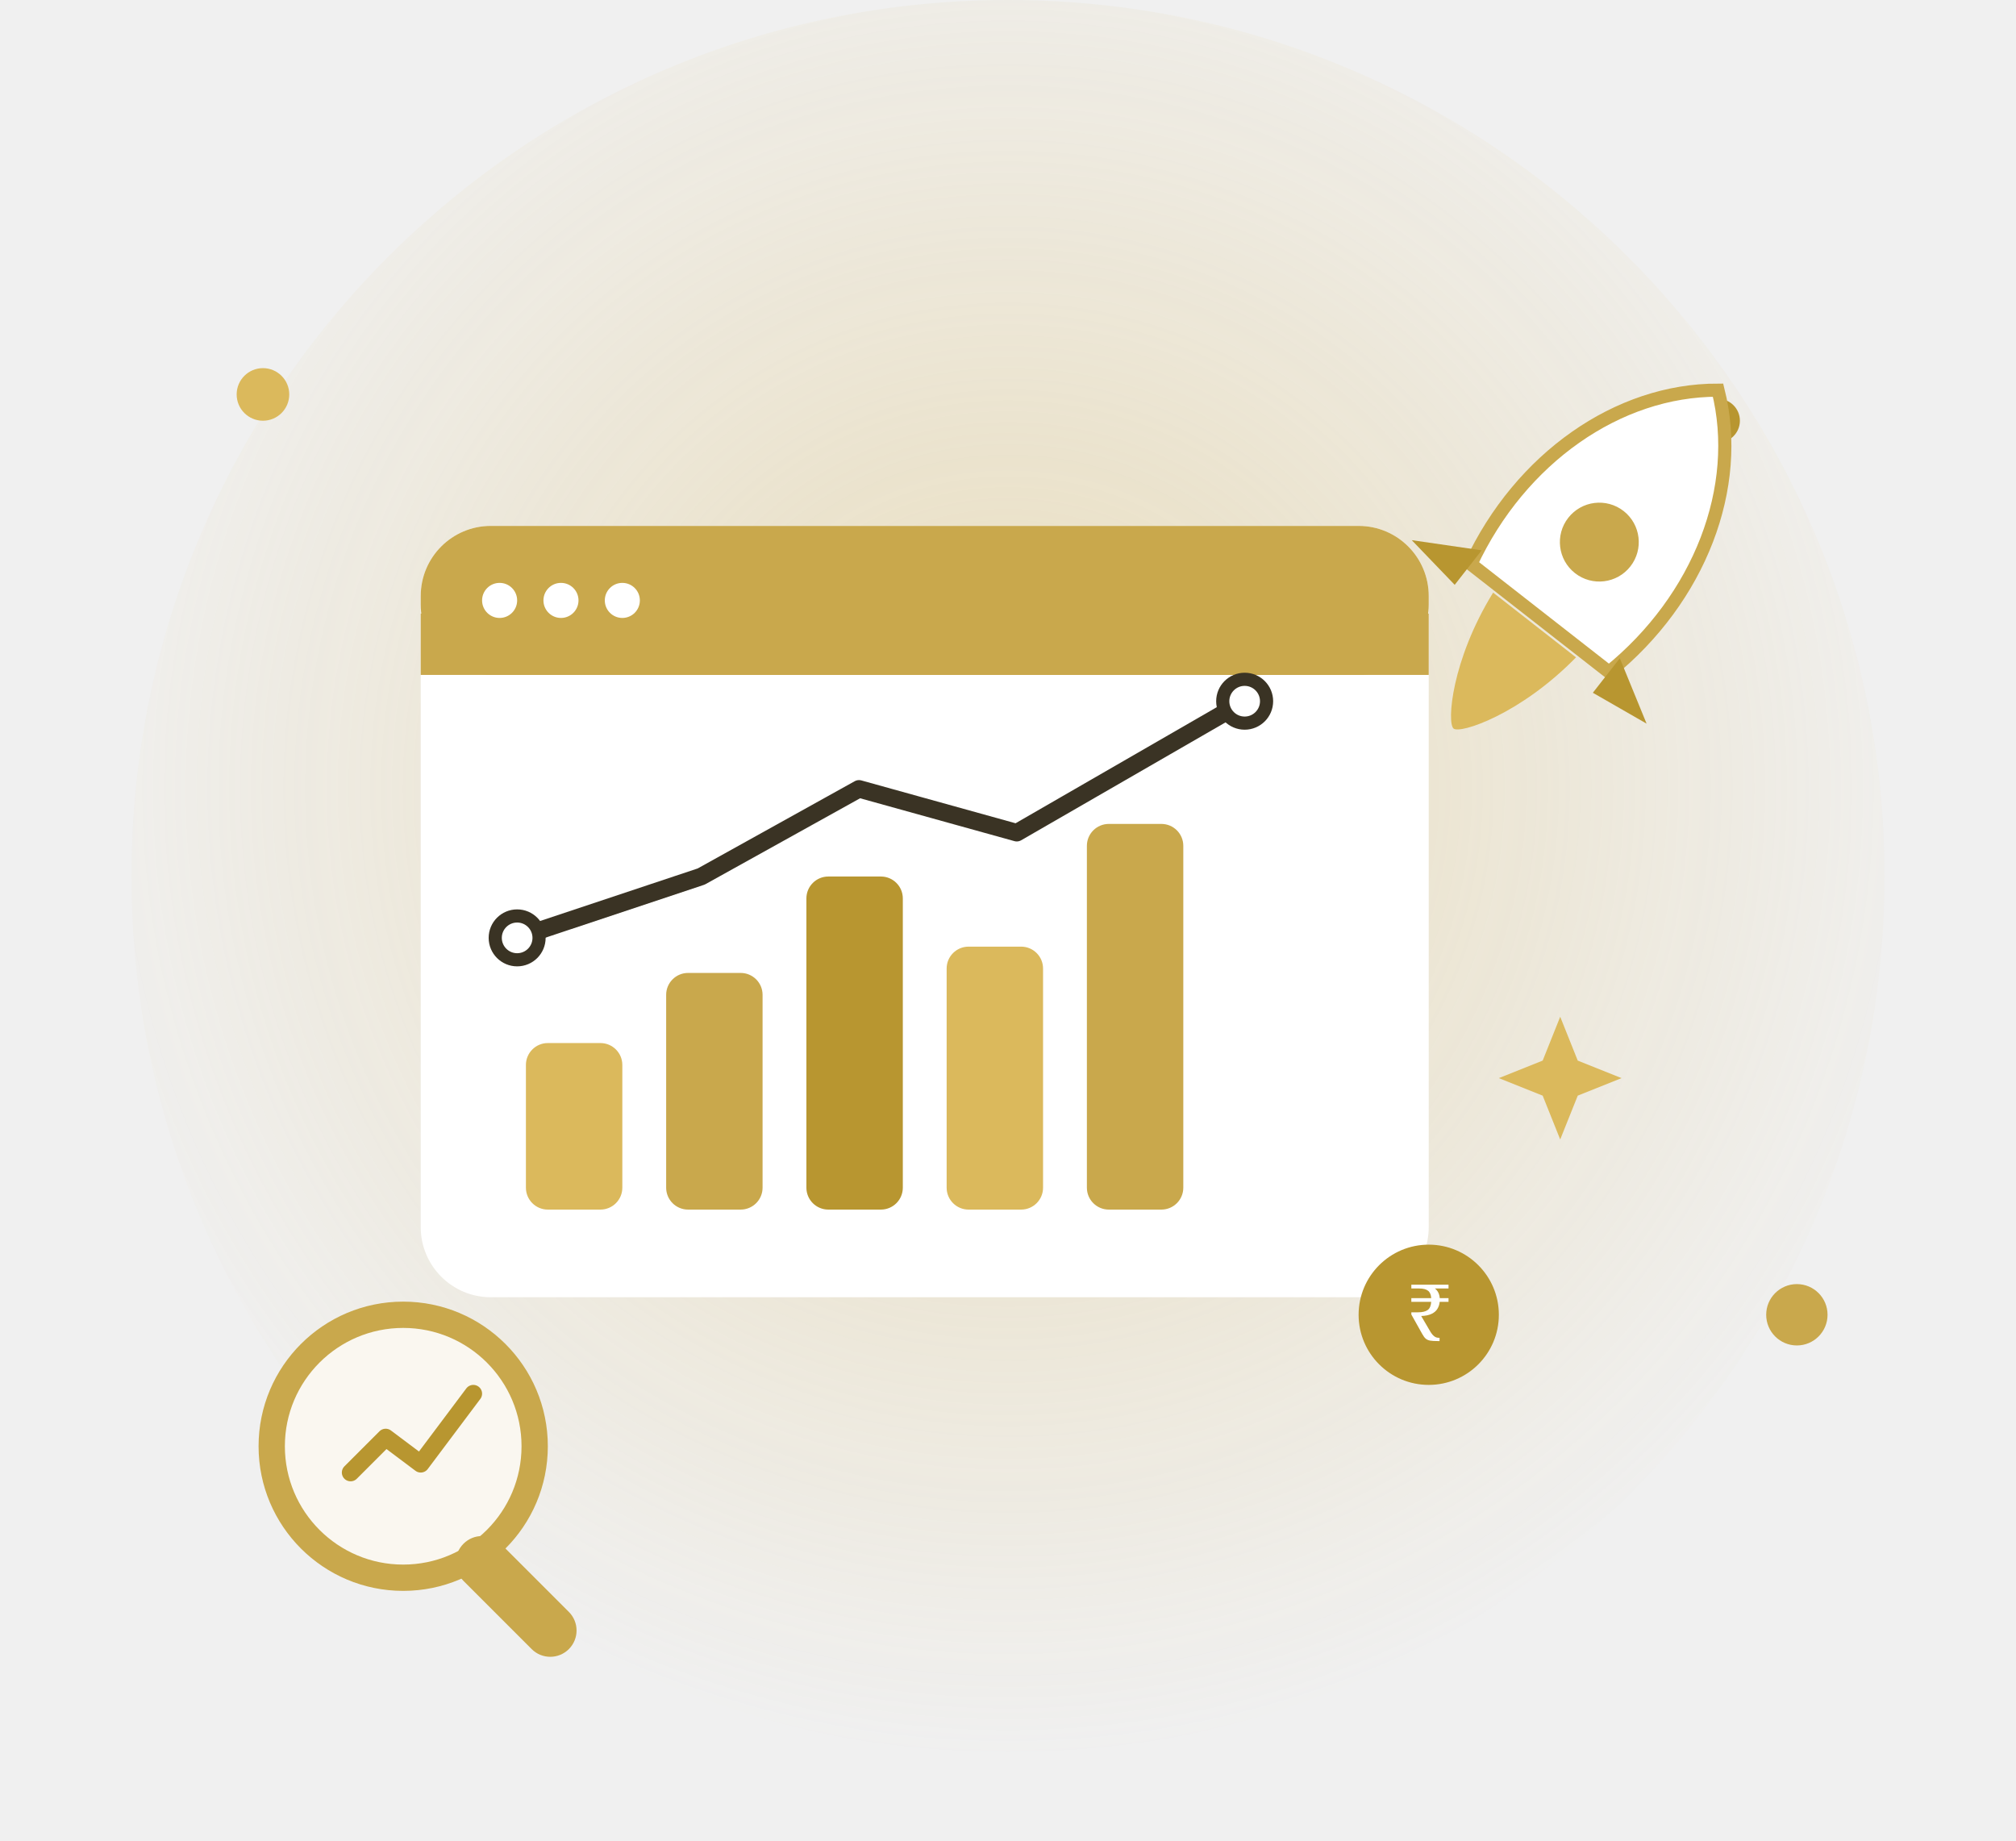
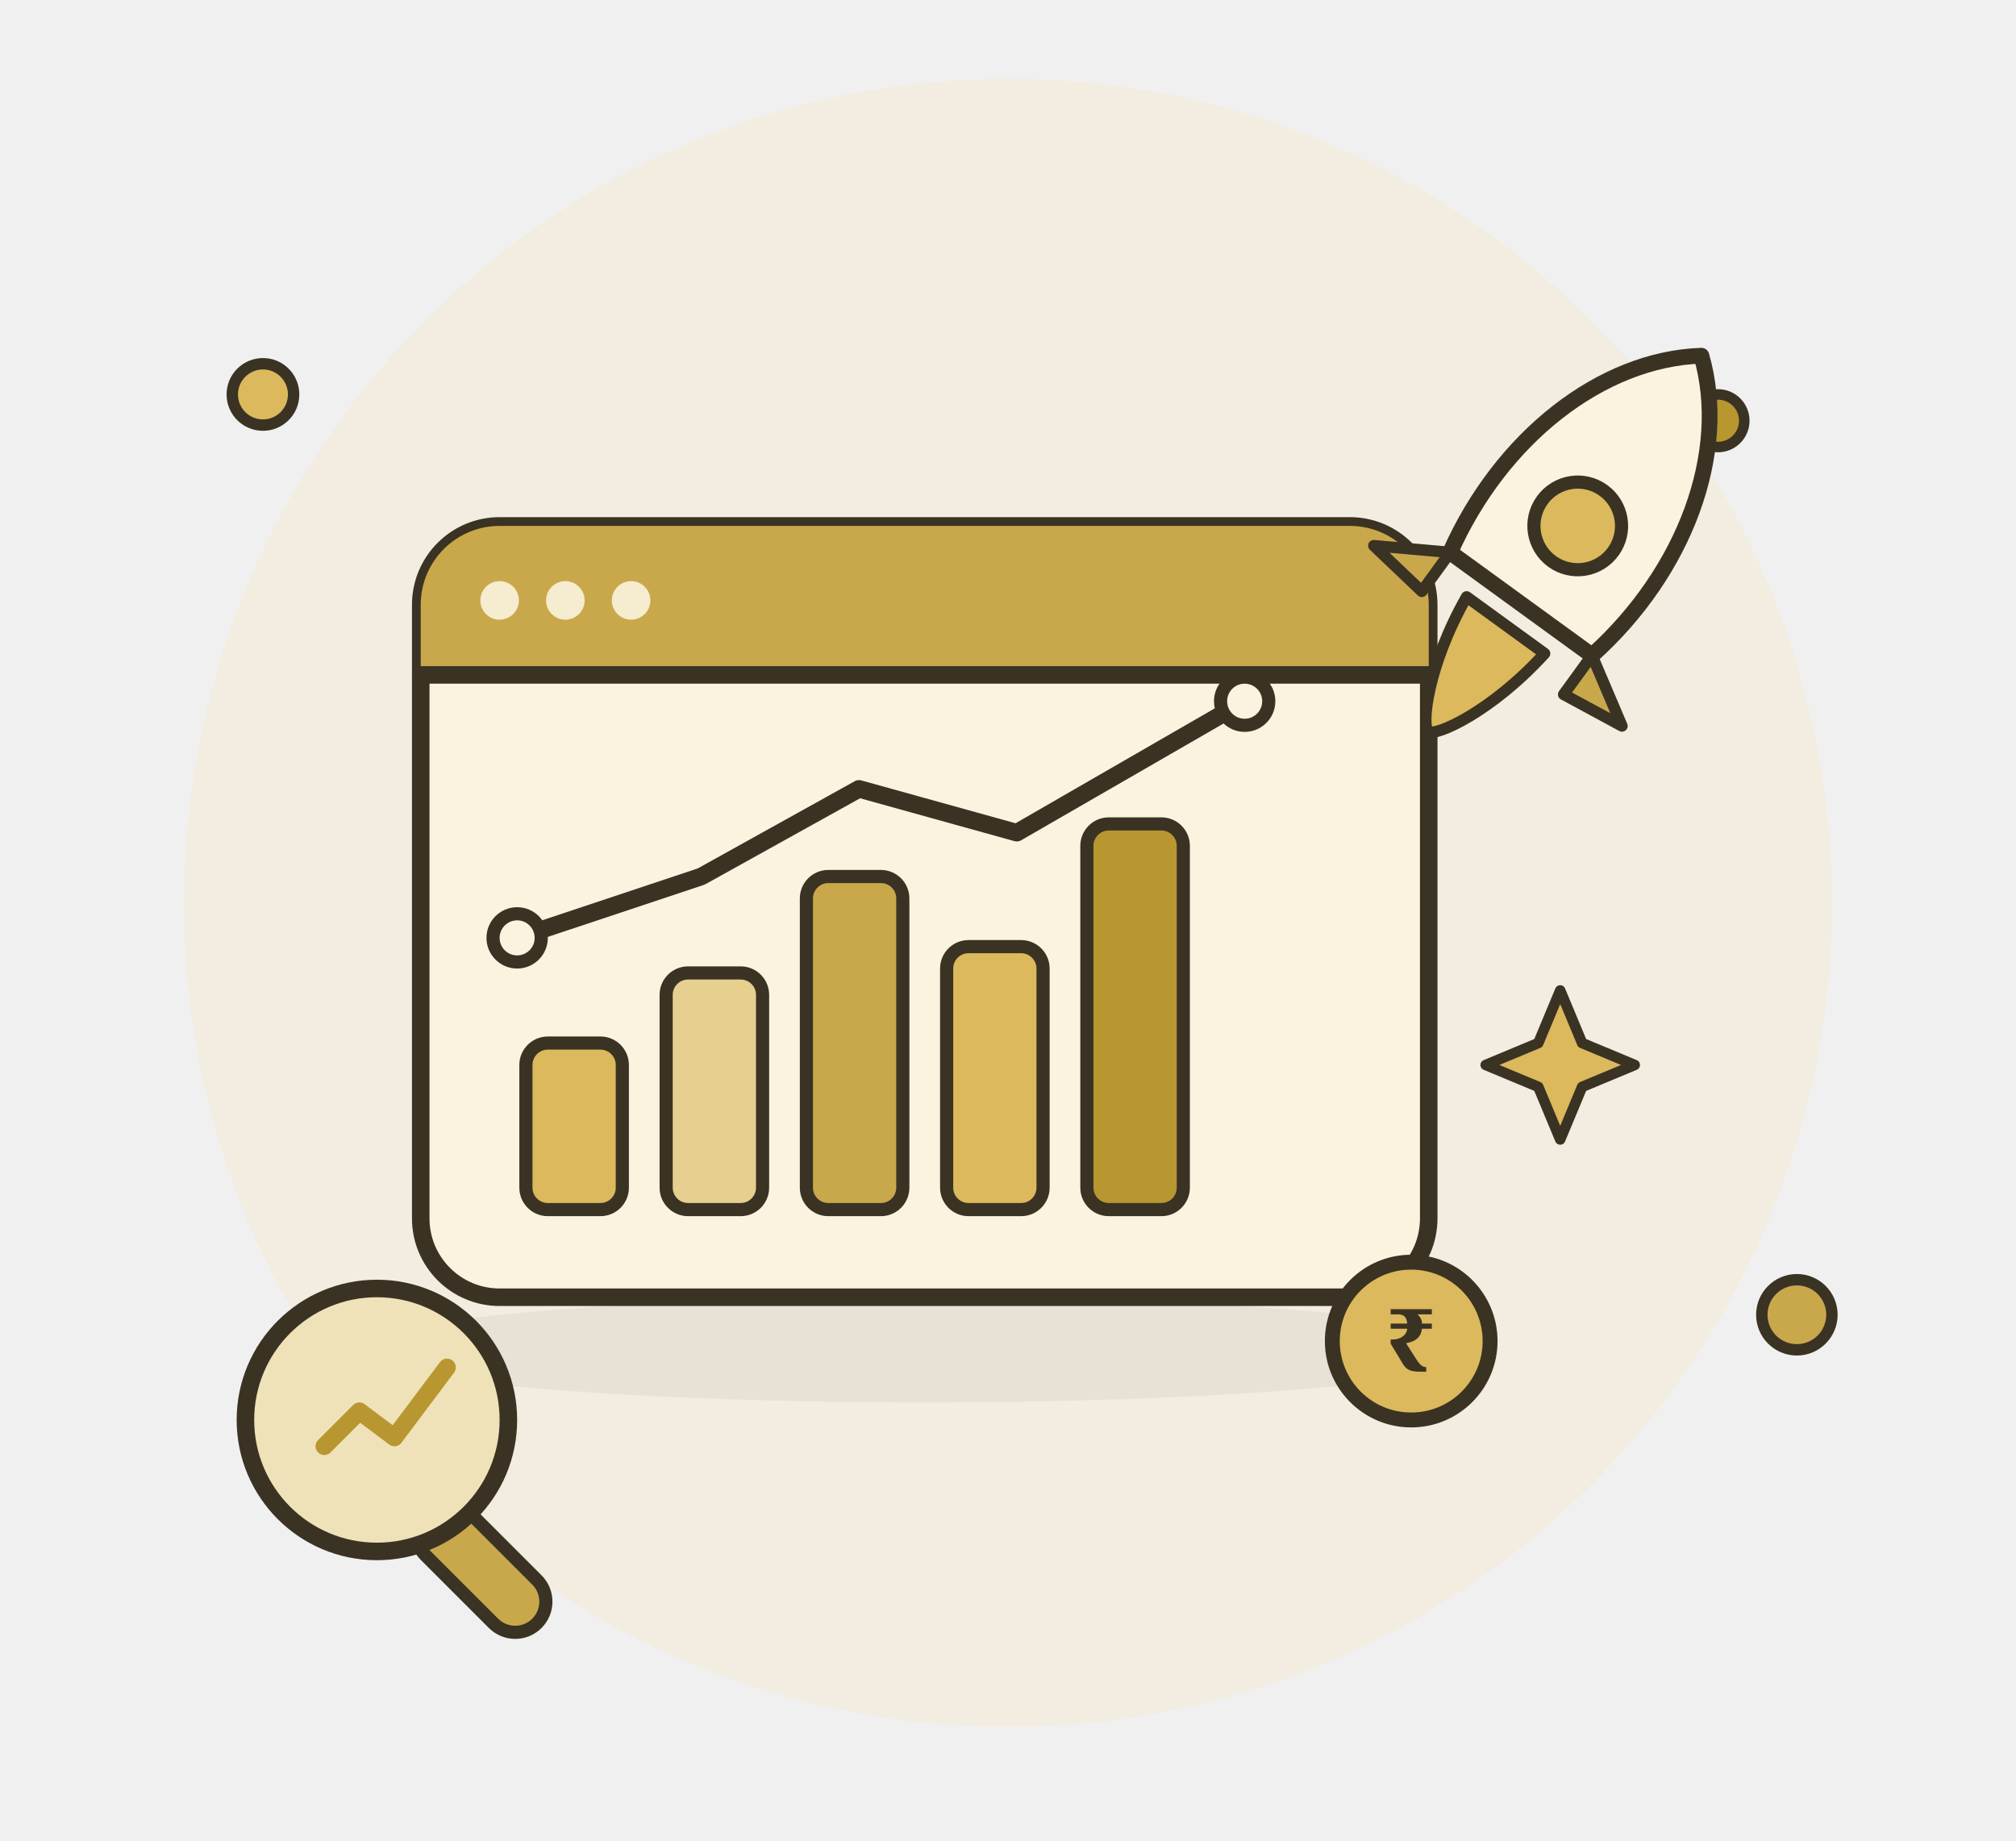
<svg xmlns="http://www.w3.org/2000/svg" viewBox="0 0 460 420" role="img" aria-label="Digital growth dashboard illustration">
-   <defs>
-     <radialGradient id="hglow" cx="50%" cy="45%" r="55%">
-       <stop offset="0%" stop-color="#dbb95c" stop-opacity="0.35" />
-       <stop offset="100%" stop-color="#dbb95c" stop-opacity="0" />
-     </radialGradient>
-   </defs>
-   <circle cx="230" cy="200" r="200" fill="url(#hglow)" />
-   <circle cx="60" cy="90" r="6" fill="#dbb95c" />
-   <circle cx="410" cy="300" r="7" fill="#c9a84c" />
-   <circle cx="392" cy="96" r="5" fill="#b89630" />
-   <circle cx="70" cy="320" r="5" fill="#dbb95c" />
-   <rect x="96" y="120" width="230" height="176" rx="16" fill="#ffffff" />
-   <rect x="96" y="120" width="230" height="34" rx="16" fill="#c9a84c" />
-   <rect x="96" y="140" width="230" height="14" fill="#c9a84c" />
-   <circle cx="114" cy="137" r="4" fill="#fff" />
-   <circle cx="128" cy="137" r="4" fill="#fff" />
-   <circle cx="142" cy="137" r="4" fill="#fff" />
-   <rect x="120" y="238" width="22" height="38" rx="5" fill="#dbb95c" />
-   <rect x="152" y="222" width="22" height="54" rx="5" fill="#c9a84c" />
-   <rect x="184" y="200" width="22" height="76" rx="5" fill="#b89630" />
-   <rect x="216" y="216" width="22" height="60" rx="5" fill="#dbb95c" />
-   <rect x="248" y="188" width="22" height="88" rx="5" fill="#c9a84c" />
+   <style>
+     .illo-float{animation:illoFloat 4s ease-in-out infinite;transform-box:fill-box;transform-origin:center;will-change:transform}
+     .illo-float.f2{animation-duration:4.8s;animation-delay:-1.1s}
+     .illo-float.f3{animation-duration:3.4s;animation-delay:-2s}
+     .illo-float.f4{animation-duration:4.4s;animation-delay:-2.8s}
+     .illo-float.f5{animation-duration:3.8s;animation-delay:-.6s}
+     .illo-spin{animation:illoSpin 5.5s ease-in-out infinite;transform-box:fill-box;transform-origin:center;will-change:transform}
+     @keyframes illoFloat{0%,100%{transform:translateY(0)}50%{transform:translateY(-11px)}}
+     @keyframes illoSpin{0%,100%{transform:rotate(-10deg)}50%{transform:rotate(10deg)}}
+     @media (prefers-reduced-motion:reduce){.illo-float,.illo-spin{animation:none!important}}
+   </style>
+   <circle cx="230" cy="206" r="188" fill="#f3e9cf" opacity="0.5" />
+   <g class="illo-float f2">
+     <circle cx="60" cy="90" r="7" fill="#dbb95c" stroke="#3a3324" stroke-width="2.6" />
+   </g>
+   <g class="illo-float f3">
+     <circle cx="410" cy="300" r="8" fill="#c9a84c" stroke="#3a3324" stroke-width="2.6" />
+   </g>
+   <g class="illo-float f4">
+     <circle cx="392" cy="96" r="6" fill="#b89630" stroke="#3a3324" stroke-width="2.4" />
+   </g>
+   <g class="illo-float f5">
+     <circle cx="70" cy="322" r="6" fill="#dbb95c" stroke="#3a3324" stroke-width="2.4" />
+   </g>
+   <ellipse cx="211" cy="308" rx="130" ry="12" fill="#3a3324" opacity="0.06" />
+   <rect x="96" y="120" width="230" height="176" rx="18" fill="#faf3e0" stroke="#3a3324" stroke-width="4" />
+   <path d="M96 154 v-16 a18 18 0 0 1 18 -18 h194 a18 18 0 0 1 18 18 v16 z" fill="#c9a84c" />
+   <path d="M96 154 h230" stroke="#3a3324" stroke-width="4" stroke-linecap="round" />
+   <circle cx="114" cy="137" r="4.4" fill="#f6eccf" />
+   <circle cx="129" cy="137" r="4.4" fill="#f6eccf" />
+   <circle cx="144" cy="137" r="4.4" fill="#f6eccf" />
+   <rect x="120" y="238" width="22" height="38" rx="5" fill="#dbb95c" stroke="#3a3324" stroke-width="3" />
+   <rect x="152" y="222" width="22" height="54" rx="5" fill="#e6cf8f" stroke="#3a3324" stroke-width="3" />
+   <rect x="184" y="200" width="22" height="76" rx="5" fill="#c9a84c" stroke="#3a3324" stroke-width="3" />
+   <rect x="216" y="216" width="22" height="60" rx="5" fill="#dbb95c" stroke="#3a3324" stroke-width="3" />
+   <rect x="248" y="188" width="22" height="88" rx="5" fill="#b89630" stroke="#3a3324" stroke-width="3" />
  <path d="M118 214 L160 200 L196 180 L232 190 L284 160" fill="none" stroke="#3a3324" stroke-width="4" stroke-linecap="round" stroke-linejoin="round" />
-   <circle cx="118" cy="214" r="5" fill="#fff" stroke="#3a3324" stroke-width="3" />
-   <circle cx="284" cy="160" r="5" fill="#fff" stroke="#3a3324" stroke-width="3" />
-   <g transform="rotate(38 360 130)">
-     <path d="M360 78 c18 14 26 40 20 66 h-40 c-6 -26 2 -52 20 -66 z" fill="#ffffff" stroke="#c9a84c" stroke-width="3" />
-     <circle cx="360" cy="122" r="9" fill="#c9a84c" />
-     <path d="M340 140 l-14 8 14 2 z" fill="#b89630" />
-     <path d="M380 140 l14 8 -14 2 z" fill="#b89630" />
-     <path d="M348 146 h24 c-2 18 -10 30 -12 30 s-10 -12 -12 -30 z" fill="#dbb95c" />
+   <circle cx="118" cy="214" r="5.5" fill="#faf3e0" stroke="#3a3324" stroke-width="3" />
+   <circle cx="284" cy="160" r="5.5" fill="#faf3e0" stroke="#3a3324" stroke-width="3" />
+   <g class="illo-float">
+     <g transform="rotate(36 360 120)">
+       <path d="M360 72 c18 14 26 42 20 70 h-40 c-6 -28 2 -56 20 -70 z" fill="#faf3e0" stroke="#3a3324" stroke-width="3.6" stroke-linejoin="round" />
+       <circle cx="360" cy="120" r="10" fill="#dbb95c" stroke="#3a3324" stroke-width="3" />
+       <path d="M340 142 l-15 9 15 2 z" fill="#c9a84c" stroke="#3a3324" stroke-width="2.6" stroke-linejoin="round" />
+       <path d="M380 142 l15 9 -15 2 z" fill="#c9a84c" stroke="#3a3324" stroke-width="2.6" stroke-linejoin="round" />
+       <path d="M349 148 h22 c-2 18 -9 30 -11 30 s-9 -12 -11 -30 z" fill="#dbb95c" stroke="#3a3324" stroke-width="2.6" stroke-linejoin="round" />
+     </g>
  </g>
-   <g transform="translate(58 296)">
-     <circle cx="34" cy="34" r="30" fill="#faf7f0" stroke="#c9a84c" stroke-width="6" />
-     <path d="M22 40 l8 -8 8 6 12 -16" fill="none" stroke="#b89630" stroke-width="4" stroke-linecap="round" stroke-linejoin="round" />
-     <rect x="52" y="52" width="34" height="12" rx="6" transform="rotate(45 52 52)" fill="#c9a84c" />
+   <g class="illo-float f2">
+     <g transform="translate(52 290)">
+       <rect x="50" y="50" width="36" height="14" rx="7" transform="rotate(45 50 50)" fill="#c9a84c" stroke="#3a3324" stroke-width="3" />
+       <circle cx="34" cy="34" r="30" fill="#f0e2b8" stroke="#3a3324" stroke-width="4" />
+       <path d="M22 40 l8 -8 8 6 12 -16" fill="none" stroke="#b89630" stroke-width="4" stroke-linecap="round" stroke-linejoin="round" />
+     </g>
  </g>
-   <path d="M356 232 l4 10 10 4 -10 4 -4 10 -4 -10 -10 -4 10 -4 z" fill="#dbb95c" />
-   <circle cx="326" cy="300" r="16" fill="#b89630" />
-   <text x="326" y="306" font-family="Georgia, serif" font-size="18" fill="#fff" text-anchor="middle">₹</text>
+   <g class="illo-spin">
+     <path d="M356 226 l5 12 12 5 -12 5 -5 12 -5 -12 -12 -5 12 -5 z" fill="#dbb95c" stroke="#3a3324" stroke-width="2.4" stroke-linejoin="round" />
+   </g>
+   <g class="illo-float f3">
+     <circle cx="322" cy="306" r="18" fill="#dbb95c" stroke="#3a3324" stroke-width="3.4" />
+     <text x="322" y="313" font-family="Georgia, serif" font-size="20" font-weight="700" fill="#3a3324" text-anchor="middle">₹</text>
+   </g>
</svg>
